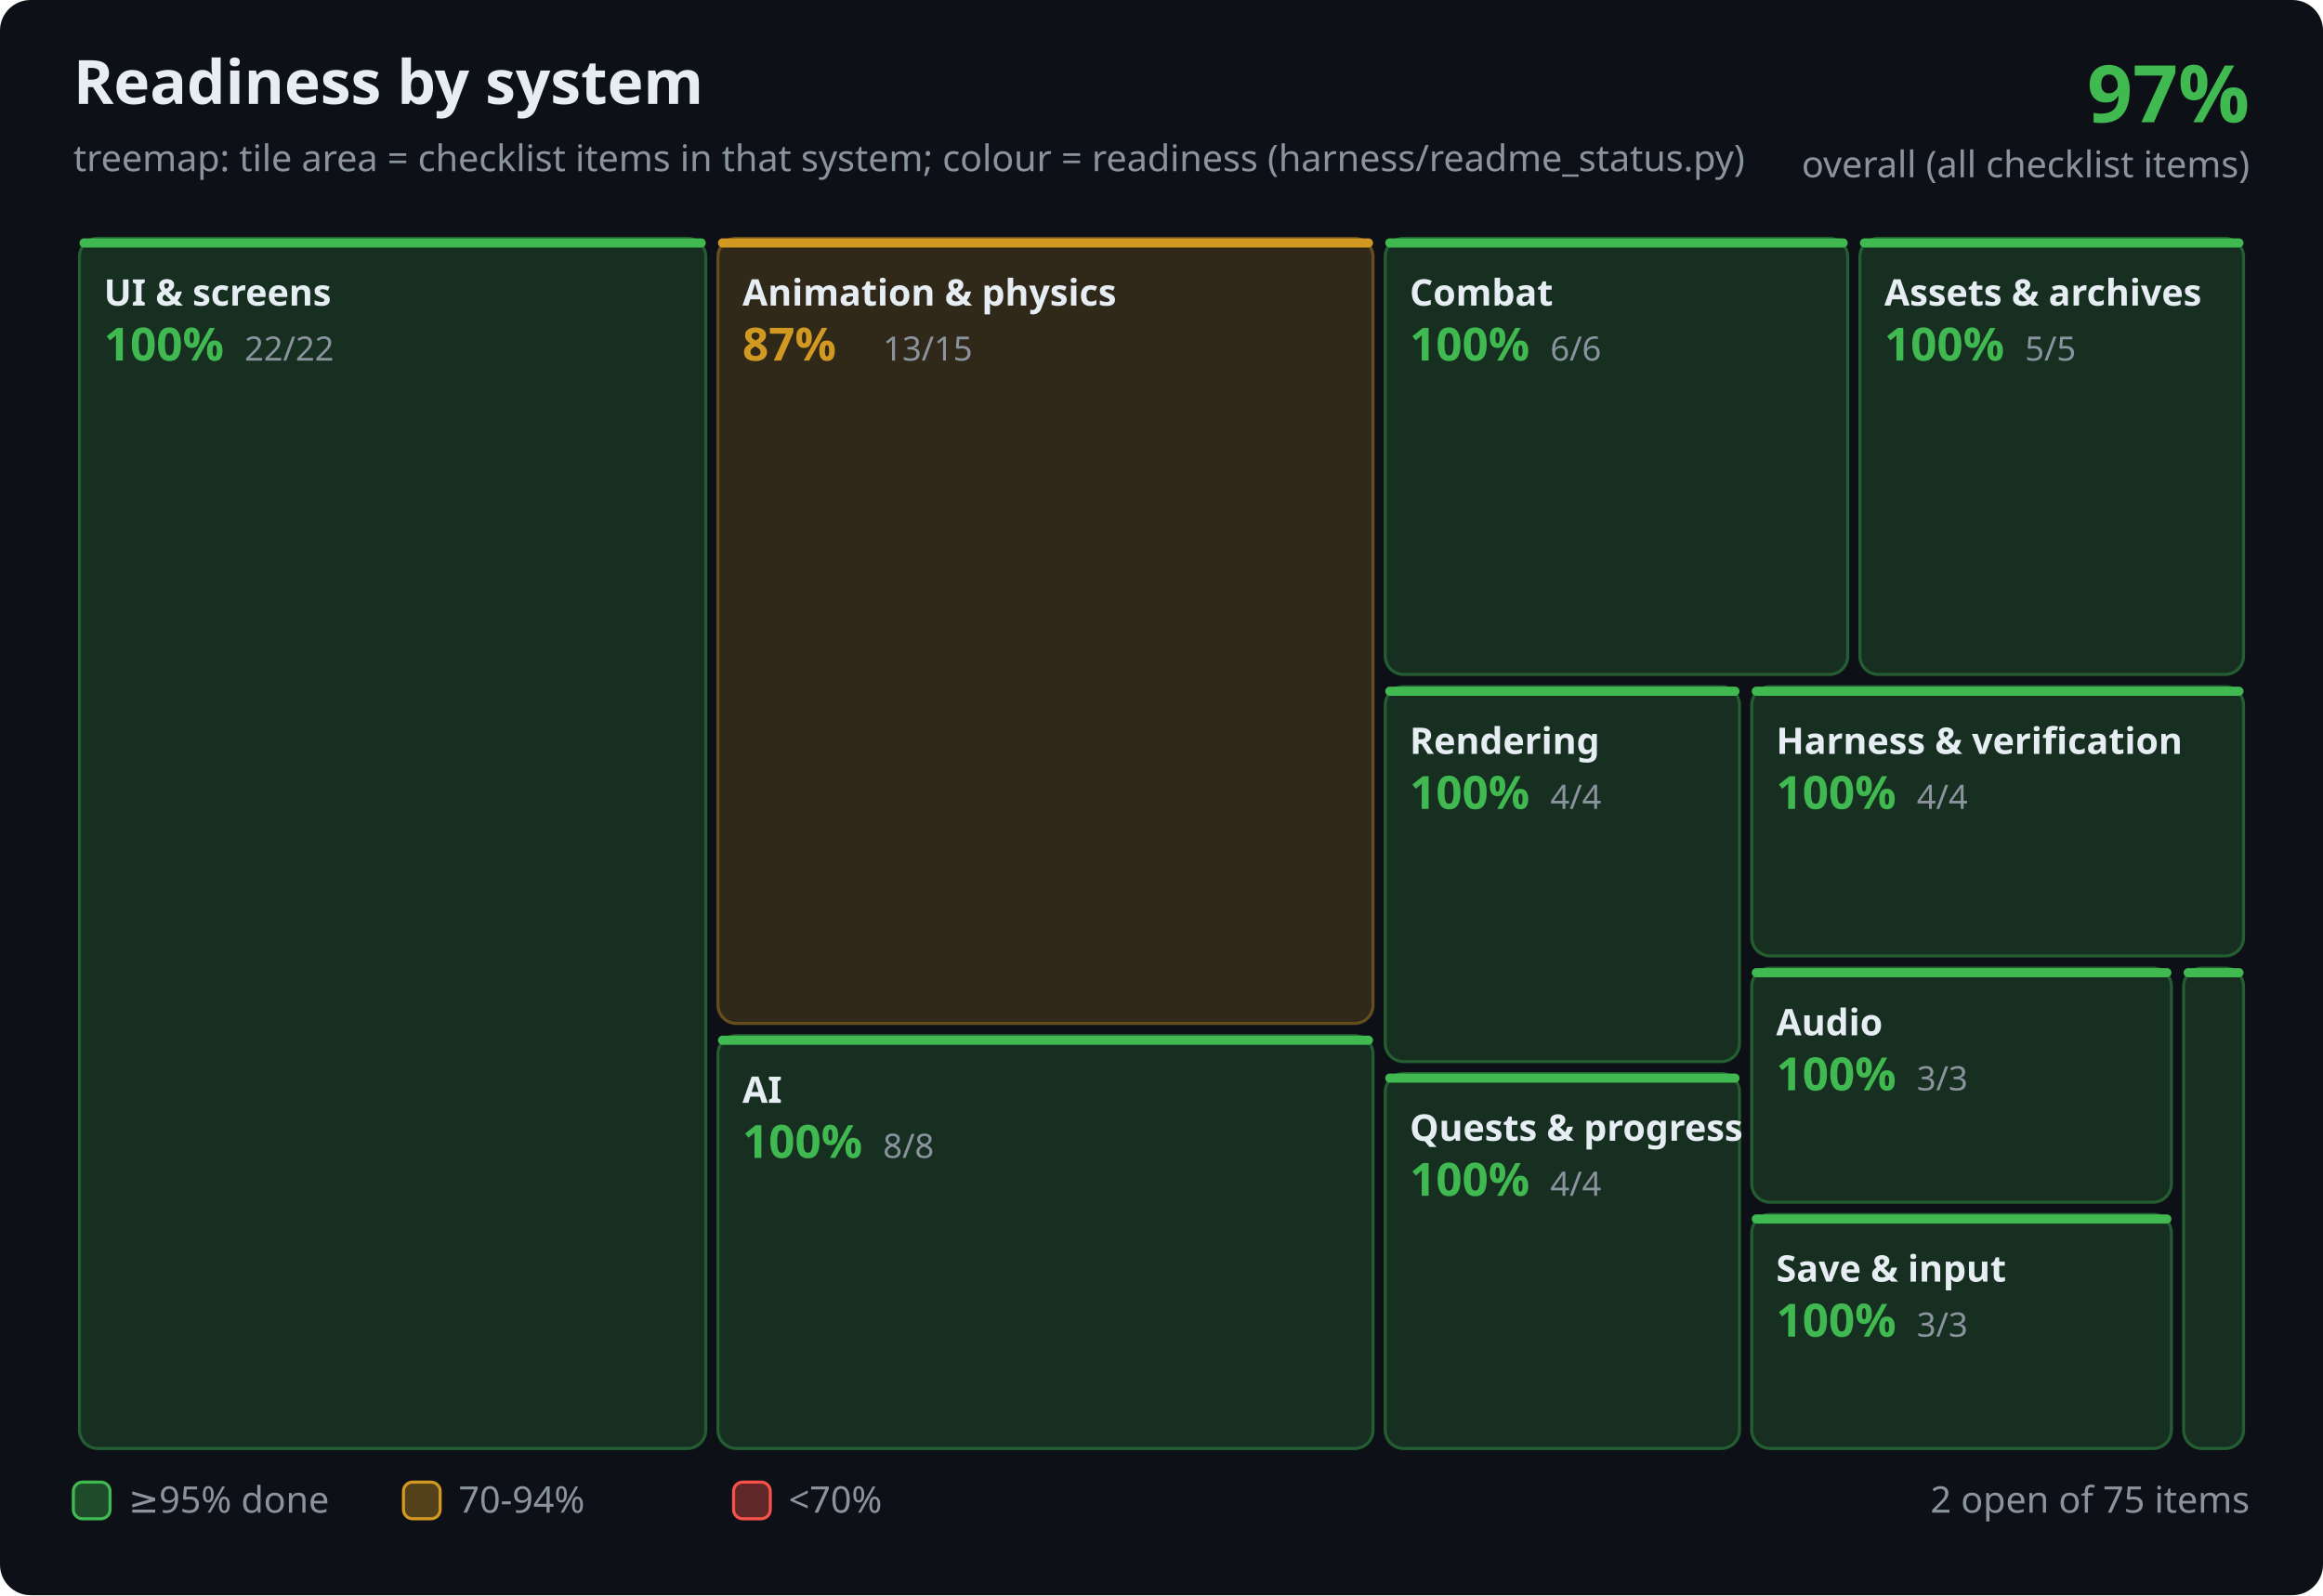
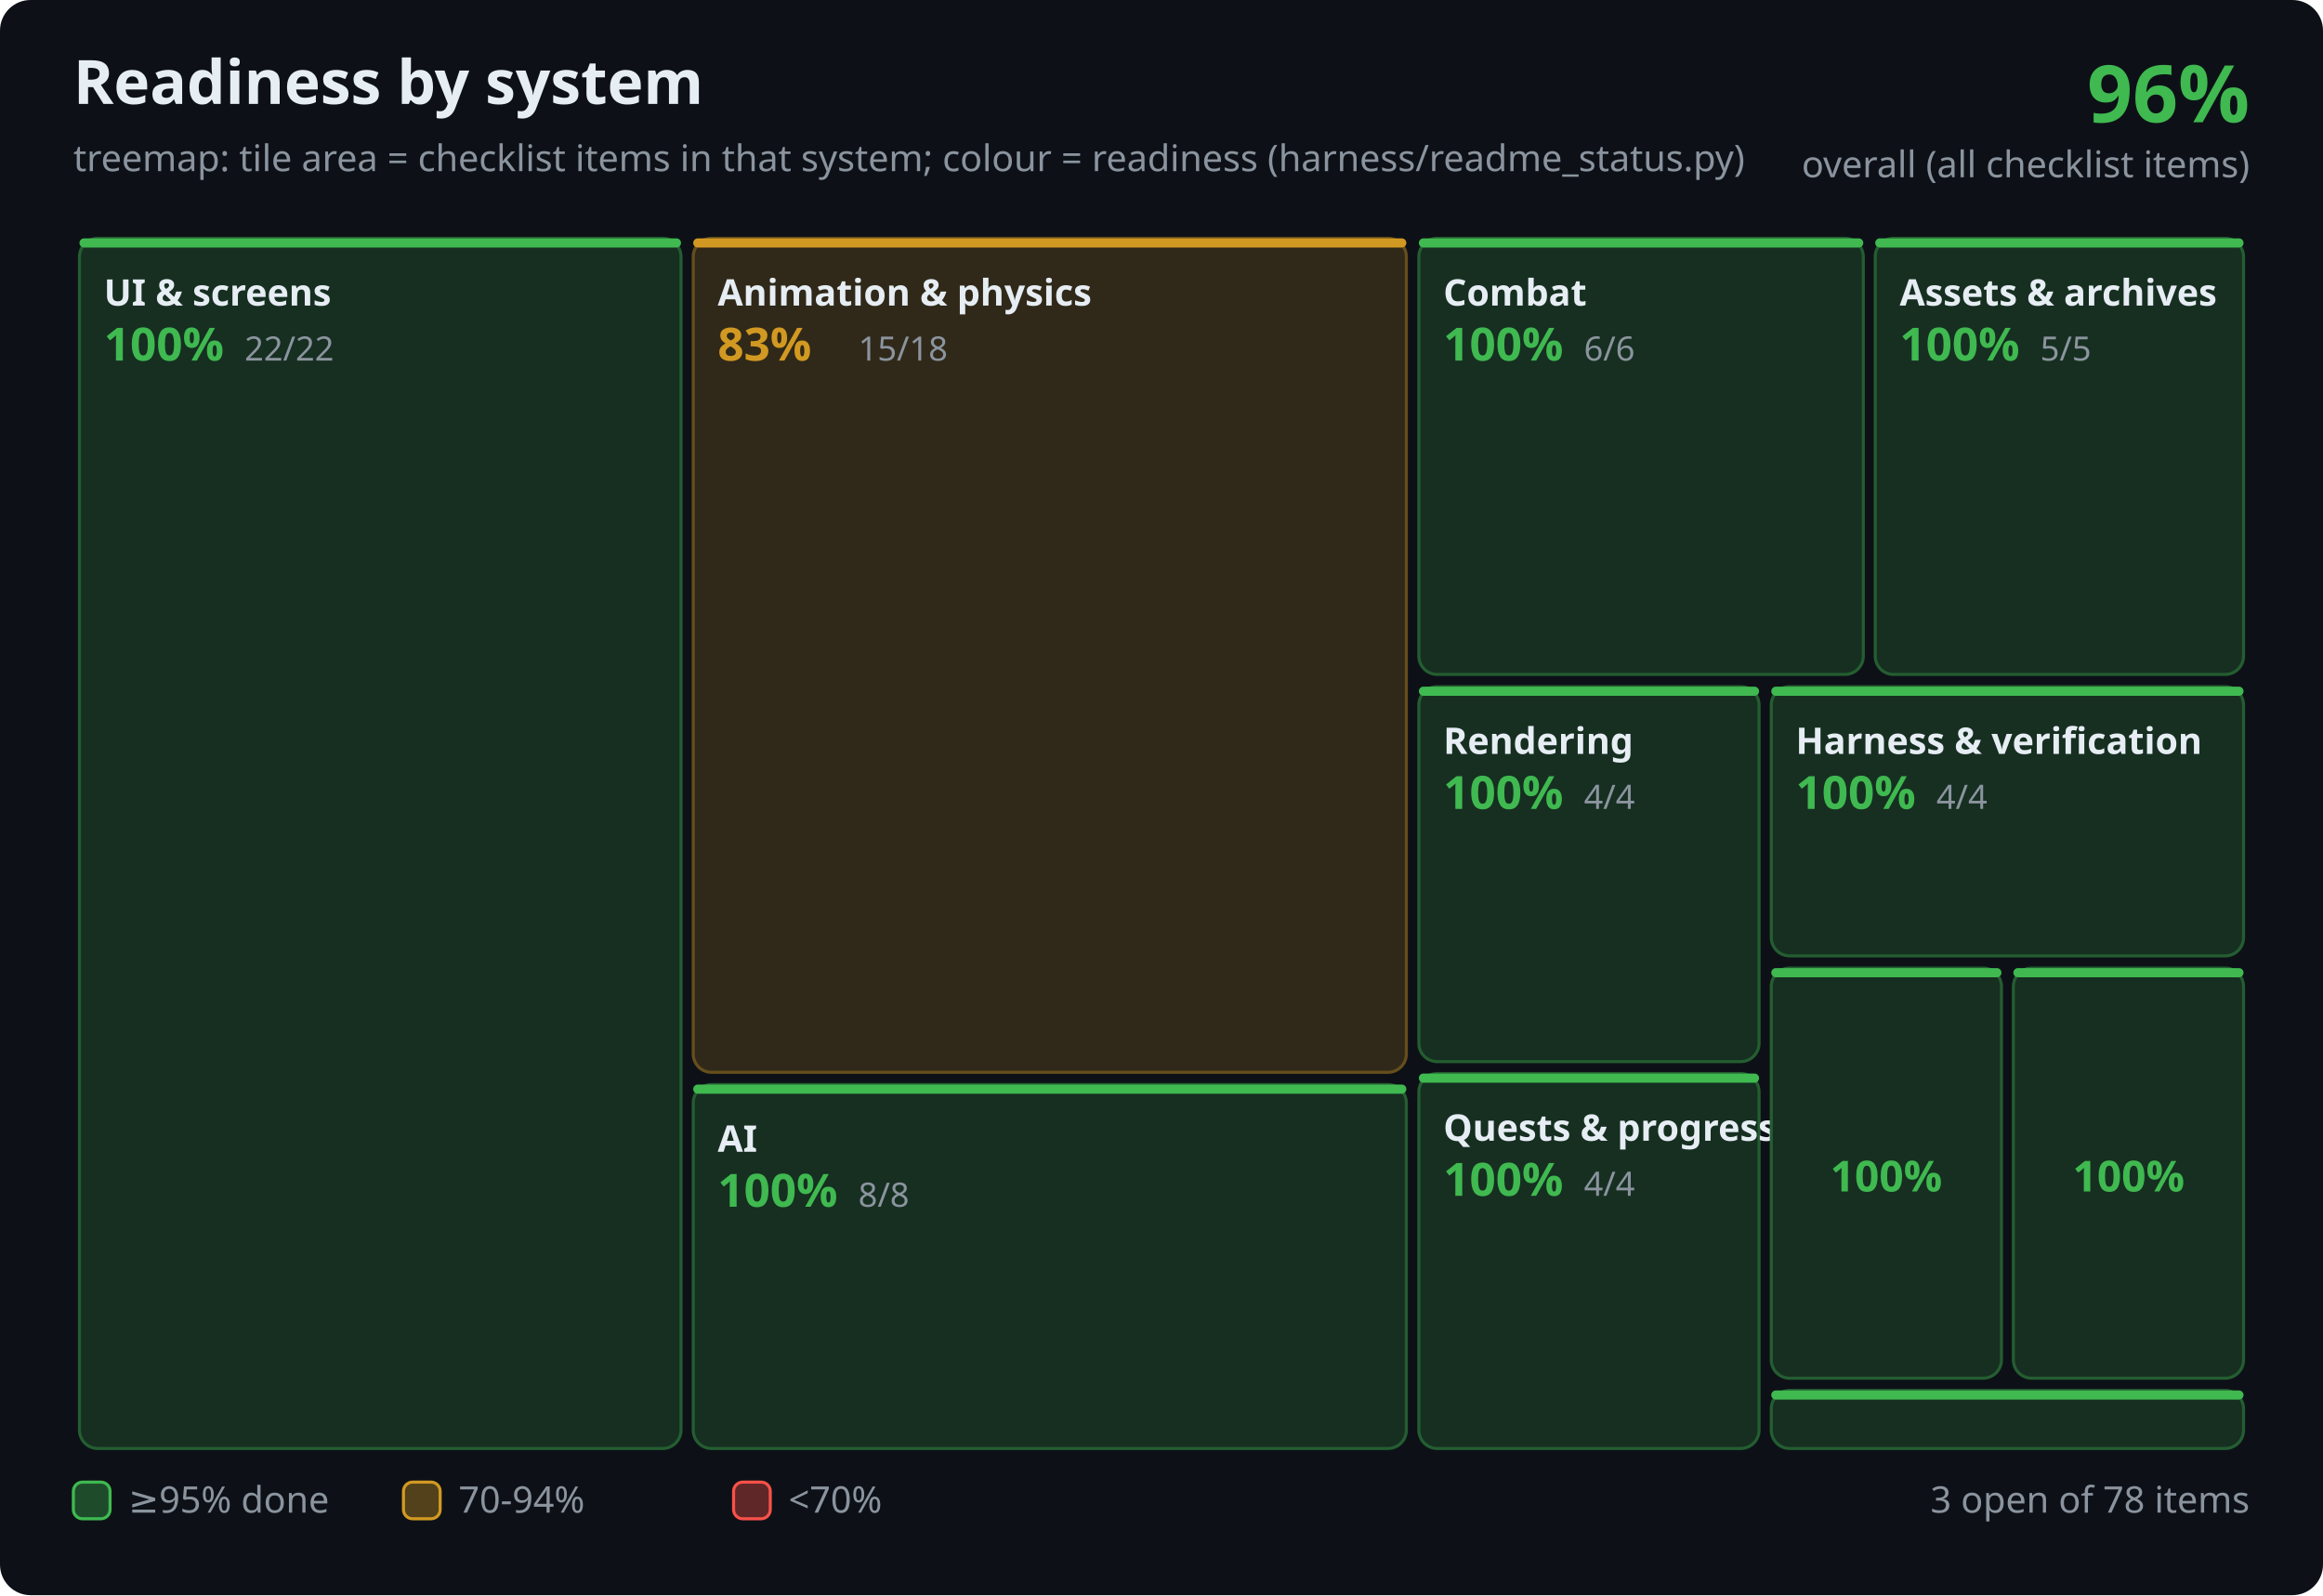
<svg xmlns="http://www.w3.org/2000/svg" width="760" height="522" viewBox="0 0 760 522" font-family="Segoe UI,Ubuntu,sans-serif">
  <rect width="760" height="522" rx="10" fill="#0d1117" />
  <text x="24" y="34" fill="#e6edf3" font-size="20" font-weight="600">Readiness by system</text>
  <text x="24" y="56" fill="#8b949e" font-size="12">treemap: tile area = checklist items in that system; colour = readiness (harness/readme_status.py)</text>
-   <text x="736" y="40" fill="#3fb950" font-size="26" font-weight="700" text-anchor="end">97%</text>
+   <text x="736" y="40" fill="#3fb950" font-size="26" font-weight="700" text-anchor="end">96%</text>
  <text x="736" y="58" fill="#8b949e" font-size="12" text-anchor="end">overall (all checklist items)</text>
  <g>
-     <rect x="608.5" y="78.0" width="125.5" height="142.7" rx="6" fill="#162f21" stroke="#245d31" />
-     <rect x="608.5" y="78.0" width="125.5" height="3" rx="1.5" fill="#3fb950" />
-     <text x="616.5" y="100.0" fill="#e6edf3" font-size="12" font-weight="600">Assets &amp; archives</text>
-     <text x="616.5" y="118.0" fill="#3fb950" font-size="15" font-weight="700">100%</text>
-     <text x="662.5" y="118.0" fill="#8b949e" font-size="11">5/5</text>
+     <rect x="613.5" y="78.0" width="120.5" height="142.7" rx="6" fill="#162f21" stroke="#245d31" />
+     <rect x="613.5" y="78.0" width="120.5" height="3" rx="1.5" fill="#3fb950" />
+     <text x="621.5" y="100.0" fill="#e6edf3" font-size="12" font-weight="600">Assets &amp; archives</text>
+     <text x="621.5" y="118.0" fill="#3fb950" font-size="15" font-weight="700">100%</text>
+     <text x="667.5" y="118.0" fill="#8b949e" font-size="11">5/5</text>
  </g>
  <g>
-     <rect x="453.2" y="224.7" width="115.9" height="122.7" rx="6" fill="#162f21" stroke="#245d31" />
-     <rect x="453.2" y="224.7" width="115.9" height="3" rx="1.5" fill="#3fb950" />
-     <text x="461.2" y="246.7" fill="#e6edf3" font-size="12" font-weight="600">Rendering</text>
-     <text x="461.2" y="264.7" fill="#3fb950" font-size="15" font-weight="700">100%</text>
-     <text x="507.2" y="264.7" fill="#8b949e" font-size="11">4/4</text>
+     <rect x="464.2" y="224.7" width="111.3" height="122.7" rx="6" fill="#162f21" stroke="#245d31" />
+     <rect x="464.2" y="224.7" width="111.3" height="3" rx="1.5" fill="#3fb950" />
+     <text x="472.2" y="246.7" fill="#e6edf3" font-size="12" font-weight="600">Rendering</text>
+     <text x="472.2" y="264.7" fill="#3fb950" font-size="15" font-weight="700">100%</text>
+     <text x="518.2" y="264.7" fill="#8b949e" font-size="11">4/4</text>
  </g>
  <g>
-     <rect x="234.9" y="78.0" width="214.3" height="256.9" rx="6" fill="#302919" stroke="#664e1c" />
-     <rect x="234.9" y="78.0" width="214.3" height="3" rx="1.5" fill="#d29922" />
-     <text x="242.9" y="100.0" fill="#e6edf3" font-size="12" font-weight="600">Animation &amp; physics</text>
-     <text x="242.9" y="118.0" fill="#d29922" font-size="15" font-weight="700">87%</text>
-     <text x="288.9" y="118.0" fill="#8b949e" font-size="11">13/15</text>
+     <rect x="226.8" y="78.0" width="233.3" height="272.9" rx="6" fill="#302919" stroke="#664e1c" />
+     <rect x="226.8" y="78.0" width="233.3" height="3" rx="1.5" fill="#d29922" />
+     <text x="234.8" y="100.0" fill="#e6edf3" font-size="12" font-weight="600">Animation &amp; physics</text>
+     <text x="234.8" y="118.0" fill="#d29922" font-size="15" font-weight="700">83%</text>
+     <text x="280.8" y="118.0" fill="#8b949e" font-size="11">15/18</text>
  </g>
  <g>
-     <rect x="453.2" y="78.0" width="151.3" height="142.7" rx="6" fill="#162f21" stroke="#245d31" />
-     <rect x="453.2" y="78.0" width="151.3" height="3" rx="1.5" fill="#3fb950" />
-     <text x="461.2" y="100.0" fill="#e6edf3" font-size="12" font-weight="600">Combat</text>
-     <text x="461.2" y="118.0" fill="#3fb950" font-size="15" font-weight="700">100%</text>
-     <text x="507.2" y="118.0" fill="#8b949e" font-size="11">6/6</text>
+     <rect x="464.2" y="78.0" width="145.4" height="142.7" rx="6" fill="#162f21" stroke="#245d31" />
+     <rect x="464.2" y="78.0" width="145.4" height="3" rx="1.5" fill="#3fb950" />
+     <text x="472.2" y="100.0" fill="#e6edf3" font-size="12" font-weight="600">Combat</text>
+     <text x="472.2" y="118.0" fill="#3fb950" font-size="15" font-weight="700">100%</text>
+     <text x="518.2" y="118.0" fill="#8b949e" font-size="11">6/6</text>
  </g>
  <g>
-     <rect x="234.9" y="338.9" width="214.3" height="135.1" rx="6" fill="#162f21" stroke="#245d31" />
-     <rect x="234.9" y="338.9" width="214.3" height="3" rx="1.5" fill="#3fb950" />
-     <text x="242.9" y="360.9" fill="#e6edf3" font-size="12" font-weight="600">AI</text>
-     <text x="242.9" y="378.9" fill="#3fb950" font-size="15" font-weight="700">100%</text>
-     <text x="288.9" y="378.9" fill="#8b949e" font-size="11">8/8</text>
+     <rect x="226.8" y="354.9" width="233.3" height="119.1" rx="6" fill="#162f21" stroke="#245d31" />
+     <rect x="226.8" y="354.9" width="233.3" height="3" rx="1.5" fill="#3fb950" />
+     <text x="234.8" y="376.9" fill="#e6edf3" font-size="12" font-weight="600">AI</text>
+     <text x="234.8" y="394.9" fill="#3fb950" font-size="15" font-weight="700">100%</text>
+     <text x="280.8" y="394.9" fill="#8b949e" font-size="11">8/8</text>
  </g>
  <g>
-     <rect x="26.0" y="78.0" width="204.9" height="396.0" rx="6" fill="#162f21" stroke="#245d31" />
-     <rect x="26.0" y="78.0" width="204.9" height="3" rx="1.5" fill="#3fb950" />
+     <rect x="26.0" y="78.0" width="196.8" height="396.0" rx="6" fill="#162f21" stroke="#245d31" />
+     <rect x="26.0" y="78.0" width="196.8" height="3" rx="1.5" fill="#3fb950" />
    <text x="34.0" y="100.0" fill="#e6edf3" font-size="12" font-weight="600">UI &amp; screens</text>
    <text x="34.0" y="118.0" fill="#3fb950" font-size="15" font-weight="700">100%</text>
    <text x="80.0" y="118.0" fill="#8b949e" font-size="11">22/22</text>
  </g>
  <g>
-     <rect x="453.2" y="351.3" width="115.9" height="122.7" rx="6" fill="#162f21" stroke="#245d31" />
-     <rect x="453.2" y="351.3" width="115.9" height="3" rx="1.5" fill="#3fb950" />
-     <text x="461.2" y="373.3" fill="#e6edf3" font-size="12" font-weight="600">Quests &amp; progress</text>
-     <text x="461.2" y="391.3" fill="#3fb950" font-size="15" font-weight="700">100%</text>
-     <text x="507.2" y="391.3" fill="#8b949e" font-size="11">4/4</text>
+     <rect x="464.2" y="351.3" width="111.3" height="122.7" rx="6" fill="#162f21" stroke="#245d31" />
+     <rect x="464.2" y="351.3" width="111.3" height="3" rx="1.5" fill="#3fb950" />
+     <text x="472.2" y="373.3" fill="#e6edf3" font-size="12" font-weight="600">Quests &amp; progress</text>
+     <text x="472.2" y="391.3" fill="#3fb950" font-size="15" font-weight="700">100%</text>
+     <text x="518.2" y="391.3" fill="#8b949e" font-size="11">4/4</text>
  </g>
  <g>
-     <rect x="573.1" y="316.8" width="137.3" height="76.6" rx="6" fill="#162f21" stroke="#245d31" />
-     <rect x="573.1" y="316.8" width="137.3" height="3" rx="1.5" fill="#3fb950" />
-     <text x="581.1" y="338.8" fill="#e6edf3" font-size="12" font-weight="600">Audio</text>
-     <text x="581.1" y="356.8" fill="#3fb950" font-size="15" font-weight="700">100%</text>
-     <text x="627.1" y="356.8" fill="#8b949e" font-size="11">3/3</text>
+     <rect x="579.5" y="316.8" width="75.3" height="134.2" rx="6" fill="#162f21" stroke="#245d31" />
+     <rect x="579.5" y="316.8" width="75.3" height="3" rx="1.5" fill="#3fb950" />
+     <text x="617.1" y="389.9" fill="#3fb950" font-size="14" font-weight="700" text-anchor="middle">100%</text>
  </g>
  <g>
-     <rect x="573.1" y="397.4" width="137.3" height="76.6" rx="6" fill="#162f21" stroke="#245d31" />
-     <rect x="573.1" y="397.4" width="137.3" height="3" rx="1.5" fill="#3fb950" />
-     <text x="581.1" y="419.4" fill="#e6edf3" font-size="12" font-weight="600">Save &amp; input</text>
-     <text x="581.1" y="437.4" fill="#3fb950" font-size="15" font-weight="700">100%</text>
-     <text x="627.1" y="437.4" fill="#8b949e" font-size="11">3/3</text>
+     <rect x="658.7" y="316.8" width="75.3" height="134.2" rx="6" fill="#162f21" stroke="#245d31" />
+     <rect x="658.7" y="316.8" width="75.3" height="3" rx="1.5" fill="#3fb950" />
+     <text x="696.4" y="389.9" fill="#3fb950" font-size="14" font-weight="700" text-anchor="middle">100%</text>
  </g>
  <g>
-     <rect x="714.4" y="316.8" width="19.6" height="157.2" rx="6" fill="#162f21" stroke="#245d31" />
-     <rect x="714.4" y="316.8" width="19.6" height="3" rx="1.5" fill="#3fb950" />
+     <rect x="579.5" y="455.0" width="154.5" height="19.0" rx="6" fill="#162f21" stroke="#245d31" />
+     <rect x="579.5" y="455.0" width="154.5" height="3" rx="1.5" fill="#3fb950" />
  </g>
  <g>
-     <rect x="573.1" y="224.7" width="160.9" height="88.1" rx="6" fill="#162f21" stroke="#245d31" />
-     <rect x="573.1" y="224.7" width="160.9" height="3" rx="1.5" fill="#3fb950" />
-     <text x="581.1" y="246.7" fill="#e6edf3" font-size="12" font-weight="600">Harness &amp; verification</text>
-     <text x="581.1" y="264.7" fill="#3fb950" font-size="15" font-weight="700">100%</text>
-     <text x="627.1" y="264.7" fill="#8b949e" font-size="11">4/4</text>
+     <rect x="579.5" y="224.7" width="154.5" height="88.1" rx="6" fill="#162f21" stroke="#245d31" />
+     <rect x="579.5" y="224.7" width="154.5" height="3" rx="1.5" fill="#3fb950" />
+     <text x="587.5" y="246.7" fill="#e6edf3" font-size="12" font-weight="600">Harness &amp; verification</text>
+     <text x="587.5" y="264.7" fill="#3fb950" font-size="15" font-weight="700">100%</text>
+     <text x="633.5" y="264.7" fill="#8b949e" font-size="11">4/4</text>
  </g>
  <rect x="24" y="485" width="12" height="12" rx="3" fill="#1e4c2b" stroke="#3fb950" />
  <text x="42" y="495" fill="#8b949e" font-size="12">≥95% done</text>
  <rect x="132" y="485" width="12" height="12" rx="3" fill="#52411b" stroke="#d29922" />
  <text x="150" y="495" fill="#8b949e" font-size="12">70-94%</text>
  <rect x="240" y="485" width="12" height="12" rx="3" fill="#5f2728" stroke="#f85149" />
  <text x="258" y="495" fill="#8b949e" font-size="12">&lt;70%</text>
-   <text x="736" y="495" fill="#8b949e" font-size="12" text-anchor="end">2 open of 75 items</text>
+   <text x="736" y="495" fill="#8b949e" font-size="12" text-anchor="end">3 open of 78 items</text>
</svg>
